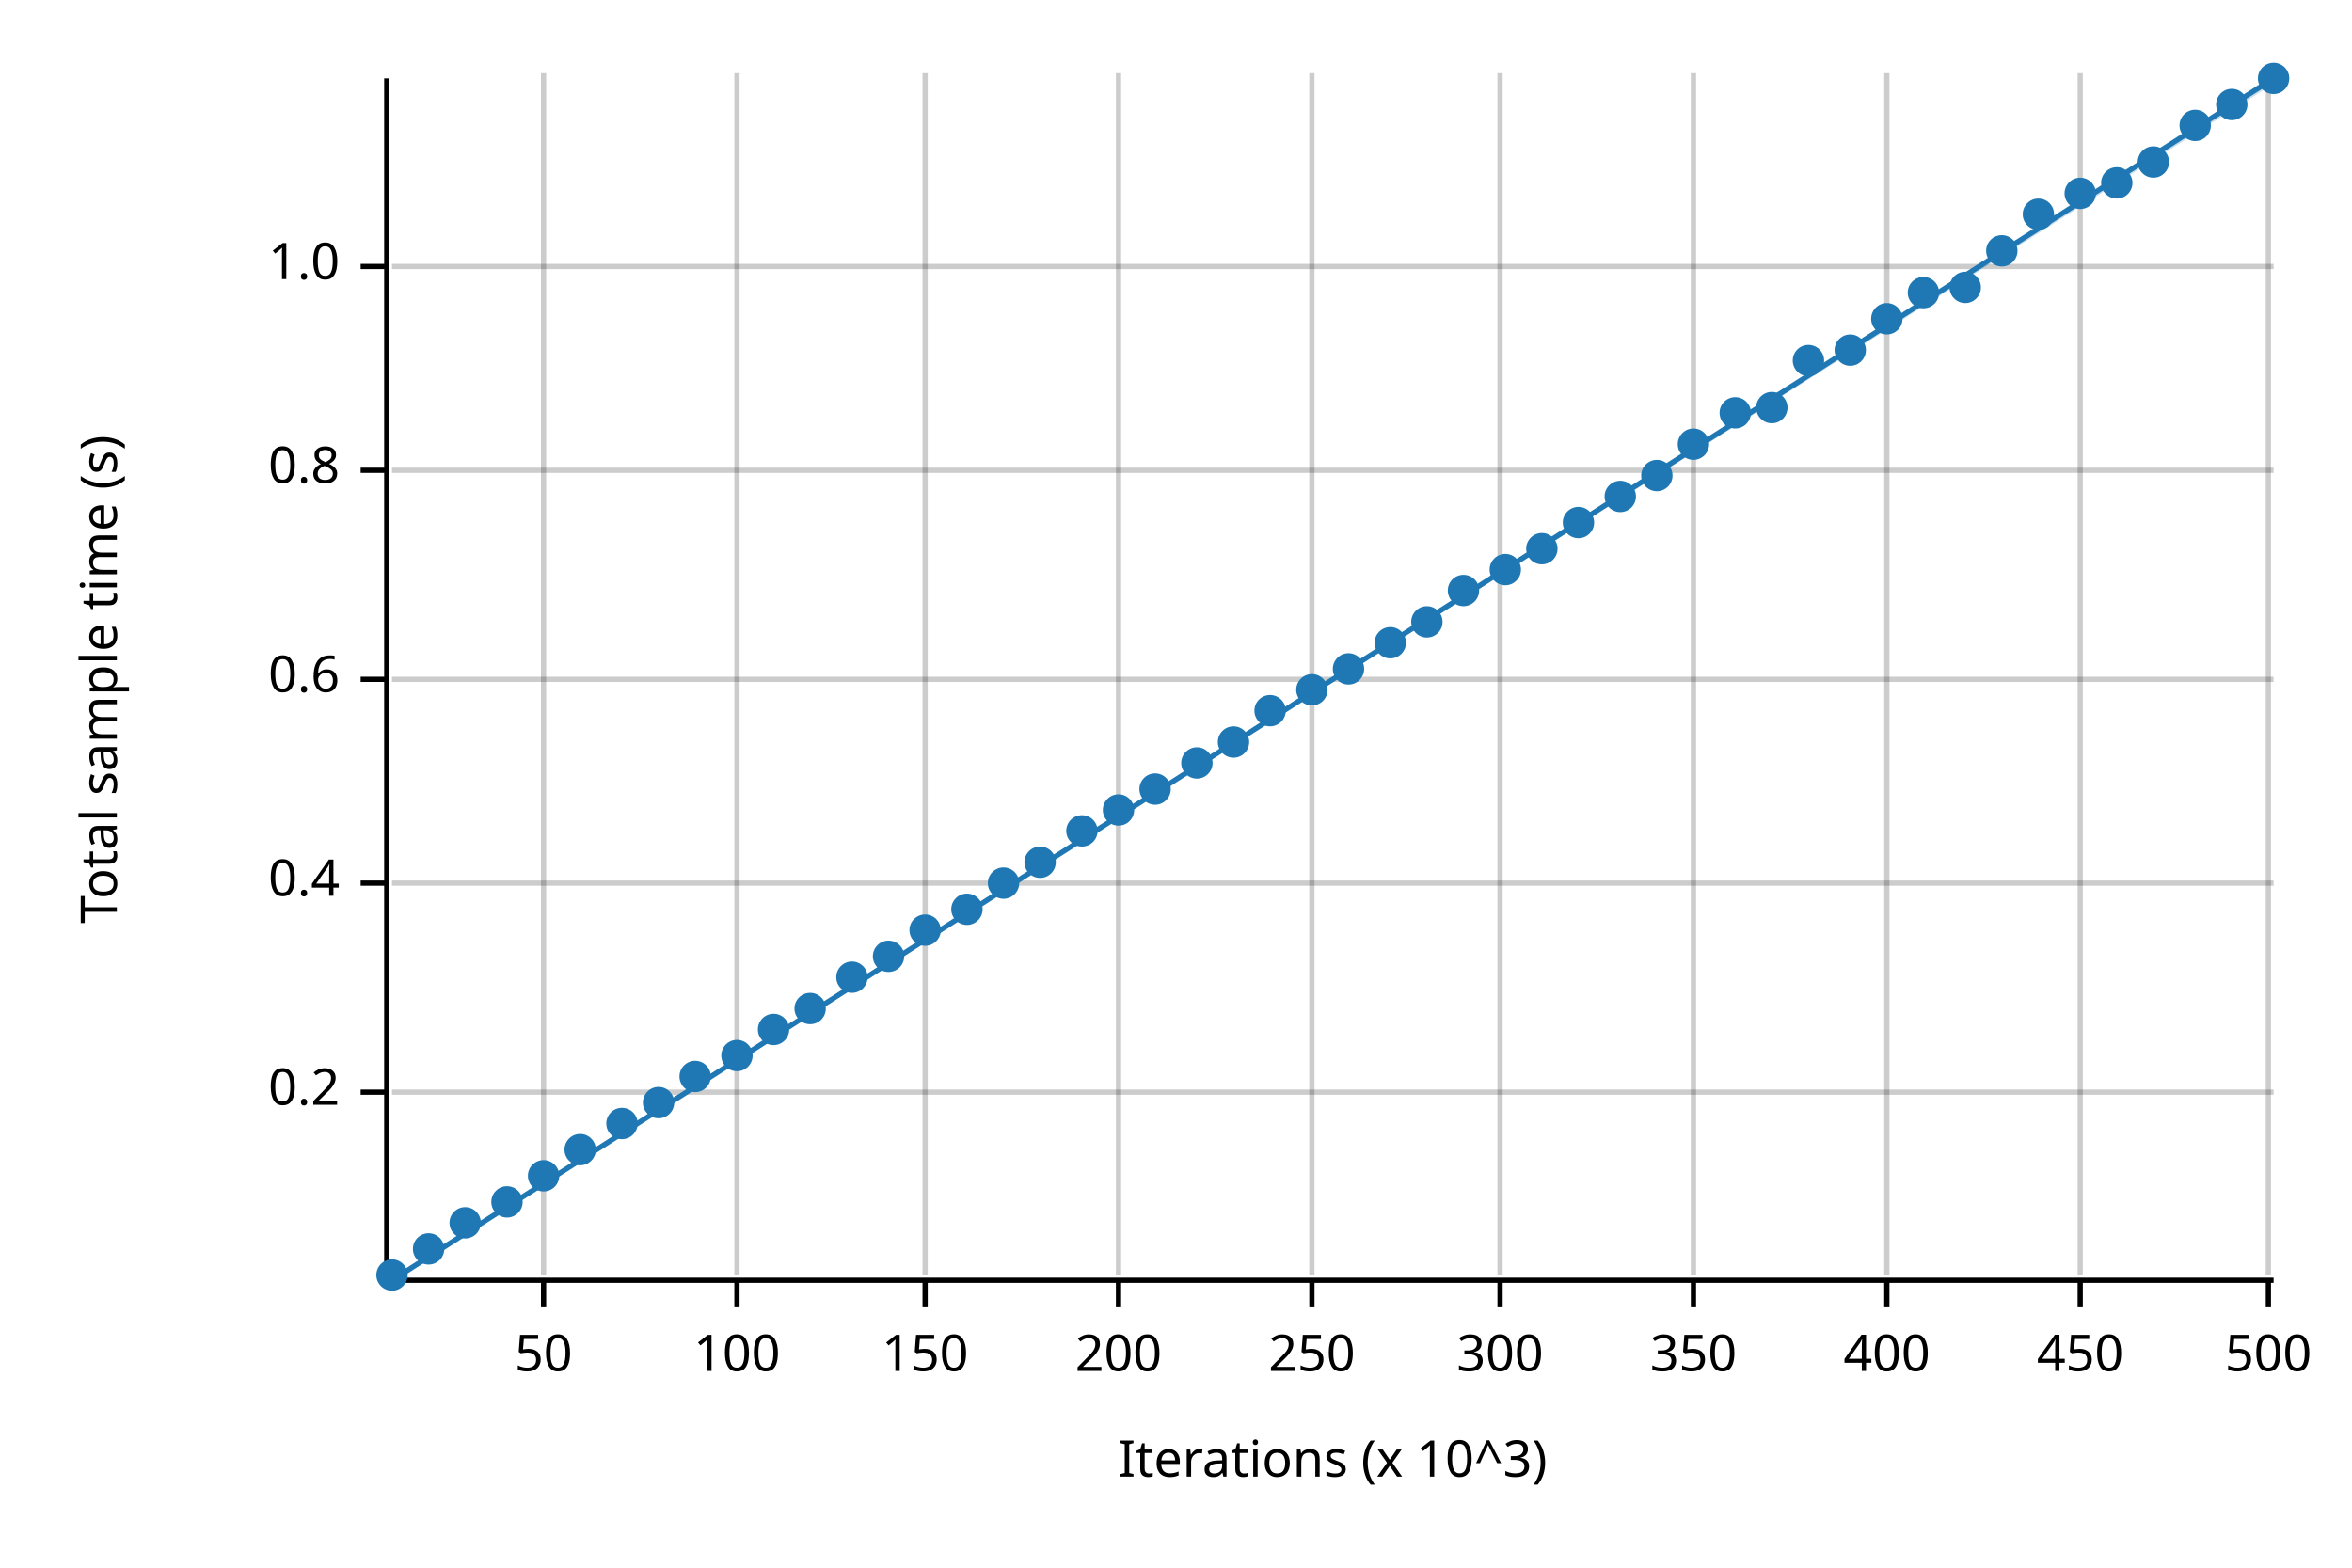
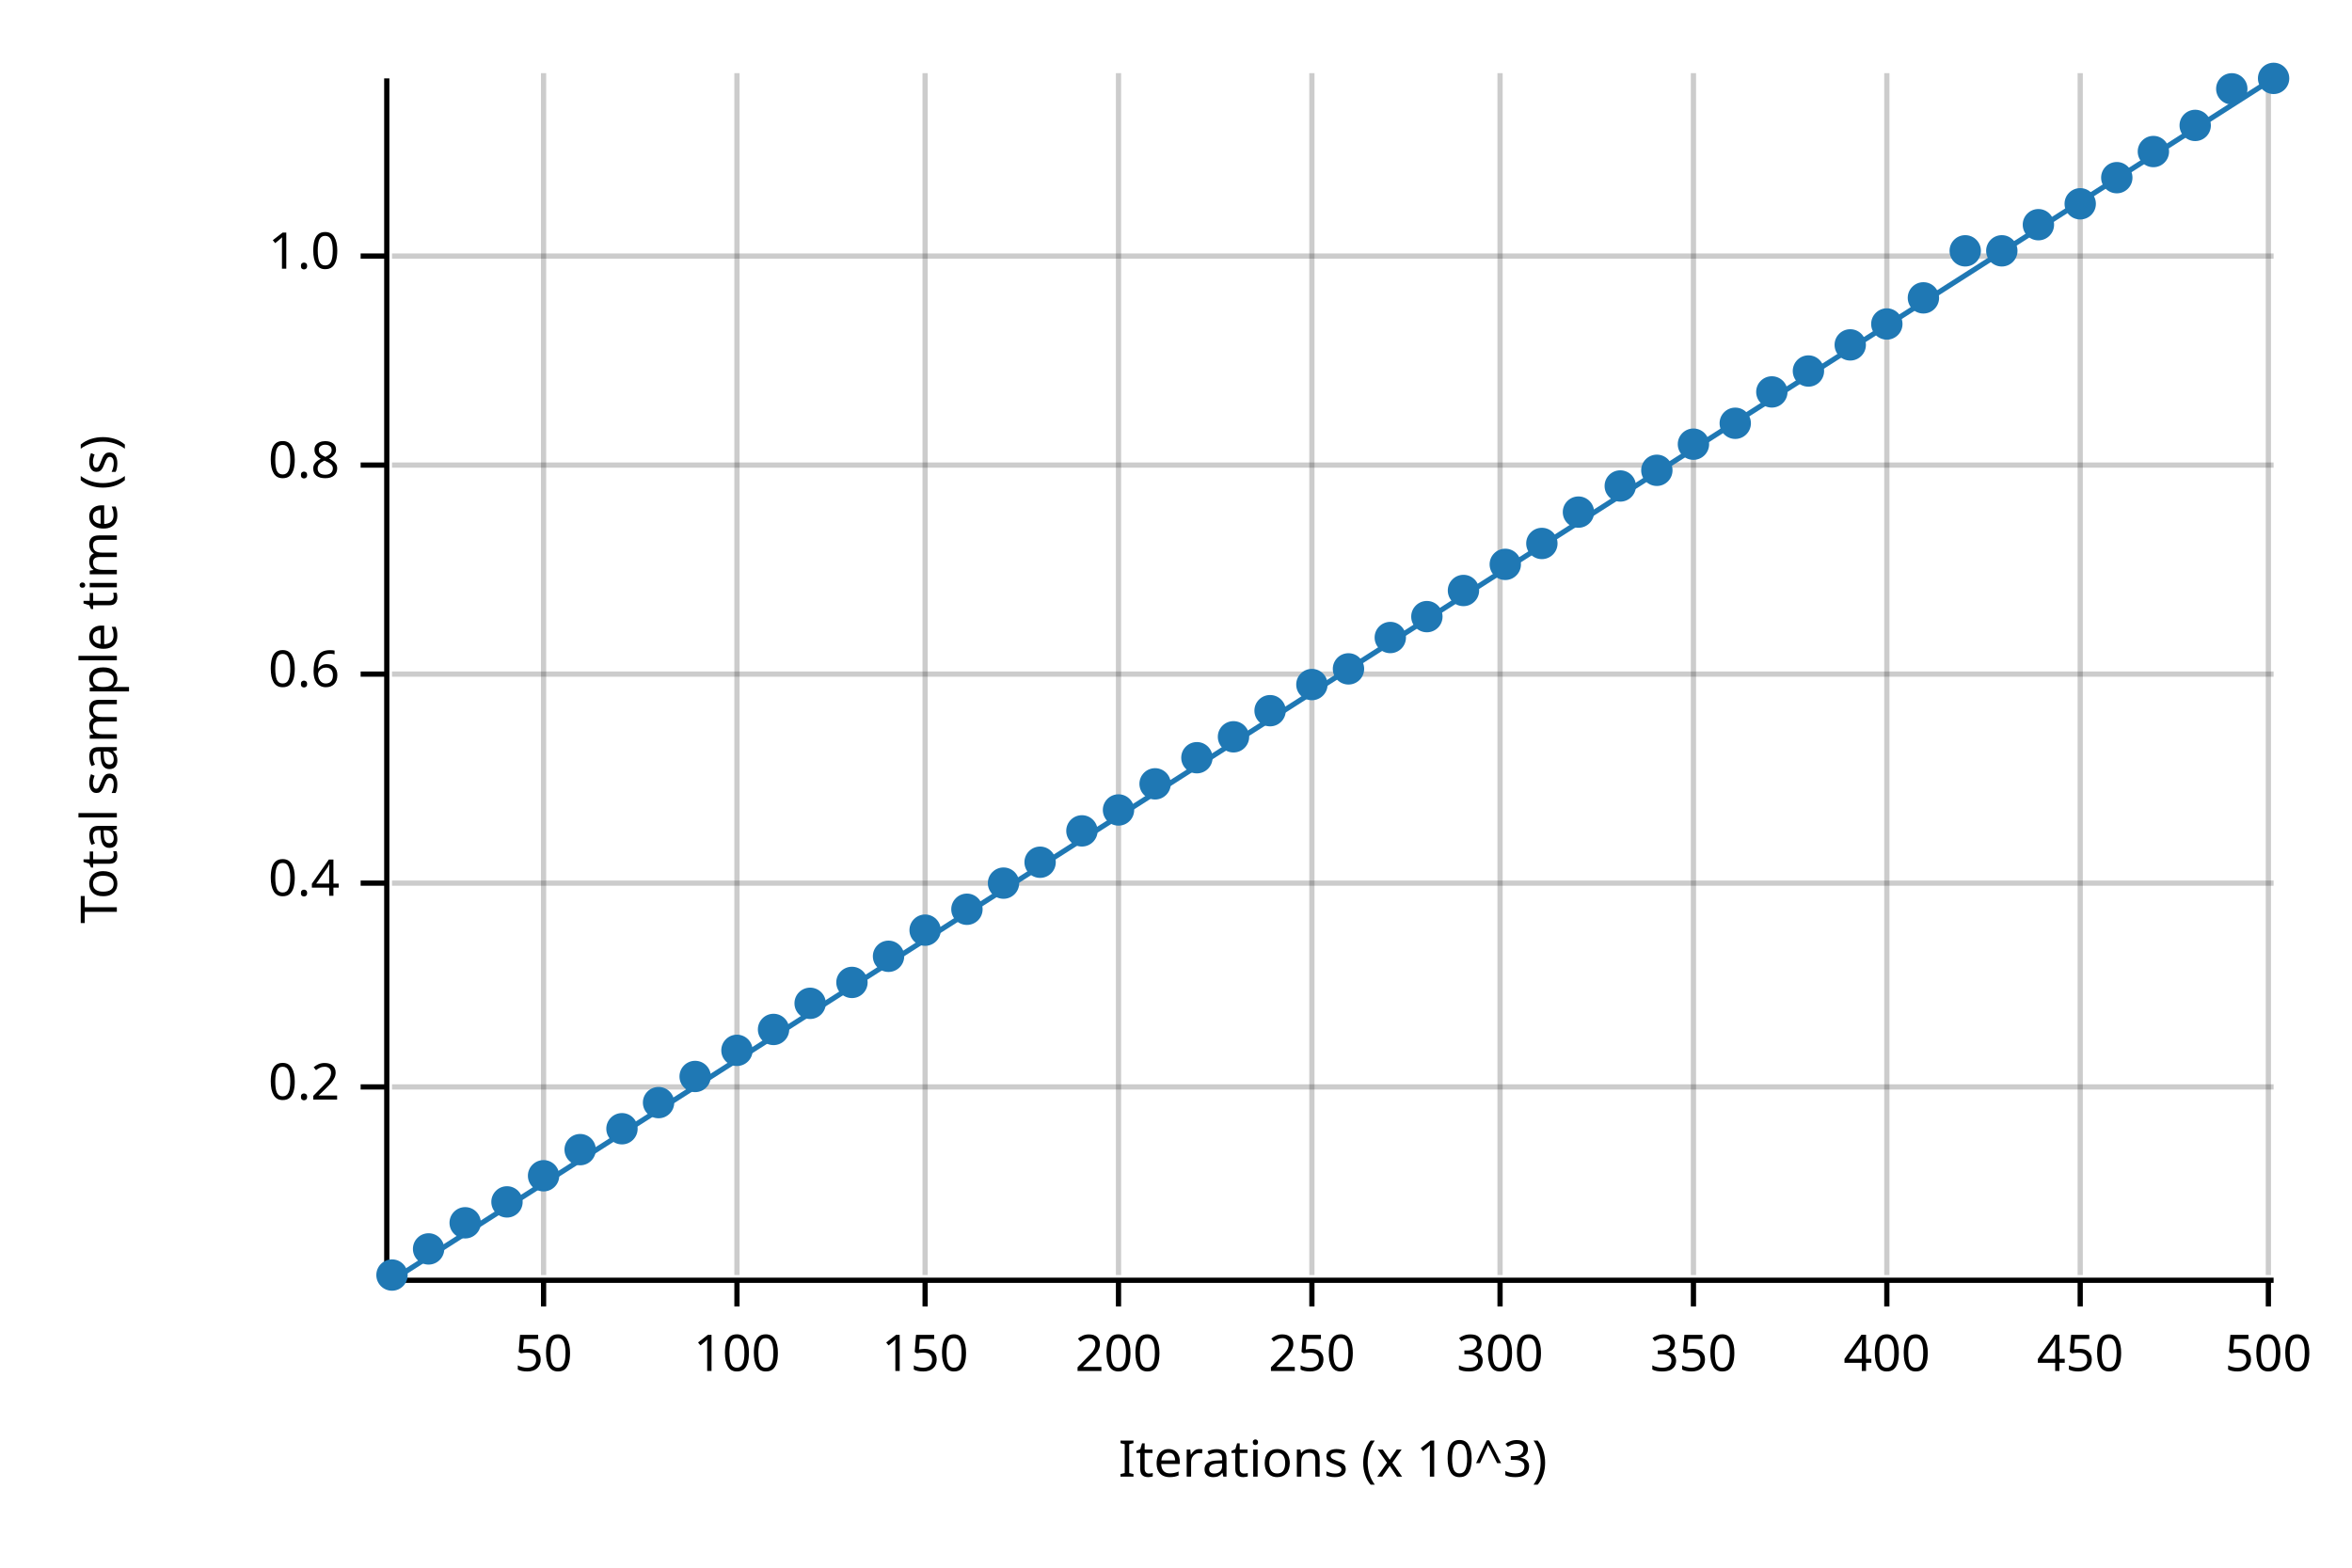
<svg xmlns="http://www.w3.org/2000/svg" width="450" height="300" viewBox="0 0 450 300">
  <text x="15" y="130" dy="0.76em" text-anchor="middle" font-family="sans-serif" font-size="9.677" opacity="1" fill="#000000" transform="rotate(270, 15, 130)">
Total sample time (s)
</text>
  <text x="255" y="285" dy="-0.5ex" text-anchor="middle" font-family="sans-serif" font-size="9.677" opacity="1" fill="#000000">
Iterations (x 10^3)
</text>
  <line opacity="0.2" stroke="#000000" stroke-width="1" x1="104" y1="244" x2="104" y2="14" />
  <line opacity="0.2" stroke="#000000" stroke-width="1" x1="141" y1="244" x2="141" y2="14" />
  <line opacity="0.2" stroke="#000000" stroke-width="1" x1="177" y1="244" x2="177" y2="14" />
  <line opacity="0.2" stroke="#000000" stroke-width="1" x1="214" y1="244" x2="214" y2="14" />
  <line opacity="0.2" stroke="#000000" stroke-width="1" x1="251" y1="244" x2="251" y2="14" />
  <line opacity="0.2" stroke="#000000" stroke-width="1" x1="287" y1="244" x2="287" y2="14" />
  <line opacity="0.2" stroke="#000000" stroke-width="1" x1="324" y1="244" x2="324" y2="14" />
  <line opacity="0.2" stroke="#000000" stroke-width="1" x1="361" y1="244" x2="361" y2="14" />
  <line opacity="0.2" stroke="#000000" stroke-width="1" x1="398" y1="244" x2="398" y2="14" />
  <line opacity="0.2" stroke="#000000" stroke-width="1" x1="434" y1="244" x2="434" y2="14" />
-   <line opacity="0.2" stroke="#000000" stroke-width="1" x1="75" y1="209" x2="435" y2="209" />
+   <line opacity="0.2" stroke="#000000" stroke-width="1" x1="75" y1="208" x2="435" y2="208" />
  <line opacity="0.2" stroke="#000000" stroke-width="1" x1="75" y1="169" x2="435" y2="169" />
-   <line opacity="0.2" stroke="#000000" stroke-width="1" x1="75" y1="130" x2="435" y2="130" />
-   <line opacity="0.2" stroke="#000000" stroke-width="1" x1="75" y1="90" x2="435" y2="90" />
-   <line opacity="0.2" stroke="#000000" stroke-width="1" x1="75" y1="51" x2="435" y2="51" />
+   <line opacity="0.2" stroke="#000000" stroke-width="1" x1="75" y1="129" x2="435" y2="129" />
+   <line opacity="0.2" stroke="#000000" stroke-width="1" x1="75" y1="89" x2="435" y2="89" />
+   <line opacity="0.2" stroke="#000000" stroke-width="1" x1="75" y1="49" x2="435" y2="49" />
  <polyline fill="none" opacity="1" stroke="#000000" stroke-width="1" points="74,15 74,245 " />
-   <text x="65" y="209" dy="0.5ex" text-anchor="end" font-family="sans-serif" font-size="9.677" opacity="1" fill="#000000">
+   <text x="65" y="208" dy="0.5ex" text-anchor="end" font-family="sans-serif" font-size="9.677" opacity="1" fill="#000000">
0.2
</text>
-   <polyline fill="none" opacity="1" stroke="#000000" stroke-width="1" points="69,209 74,209 " />
+   <polyline fill="none" opacity="1" stroke="#000000" stroke-width="1" points="69,208 74,208 " />
  <text x="65" y="169" dy="0.5ex" text-anchor="end" font-family="sans-serif" font-size="9.677" opacity="1" fill="#000000">
0.4
</text>
  <polyline fill="none" opacity="1" stroke="#000000" stroke-width="1" points="69,169 74,169 " />
-   <text x="65" y="130" dy="0.5ex" text-anchor="end" font-family="sans-serif" font-size="9.677" opacity="1" fill="#000000">
+   <text x="65" y="129" dy="0.5ex" text-anchor="end" font-family="sans-serif" font-size="9.677" opacity="1" fill="#000000">
0.6
</text>
-   <polyline fill="none" opacity="1" stroke="#000000" stroke-width="1" points="69,130 74,130 " />
-   <text x="65" y="90" dy="0.5ex" text-anchor="end" font-family="sans-serif" font-size="9.677" opacity="1" fill="#000000">
+   <polyline fill="none" opacity="1" stroke="#000000" stroke-width="1" points="69,129 74,129 " />
+   <text x="65" y="89" dy="0.5ex" text-anchor="end" font-family="sans-serif" font-size="9.677" opacity="1" fill="#000000">
0.8
</text>
-   <polyline fill="none" opacity="1" stroke="#000000" stroke-width="1" points="69,90 74,90 " />
-   <text x="65" y="51" dy="0.5ex" text-anchor="end" font-family="sans-serif" font-size="9.677" opacity="1" fill="#000000">
+   <polyline fill="none" opacity="1" stroke="#000000" stroke-width="1" points="69,89 74,89 " />
+   <text x="65" y="49" dy="0.5ex" text-anchor="end" font-family="sans-serif" font-size="9.677" opacity="1" fill="#000000">
1.0
</text>
-   <polyline fill="none" opacity="1" stroke="#000000" stroke-width="1" points="69,51 74,51 " />
+   <polyline fill="none" opacity="1" stroke="#000000" stroke-width="1" points="69,49 74,49 " />
  <polyline fill="none" opacity="1" stroke="#000000" stroke-width="1" points="75,245 435,245 " />
  <text x="104" y="255" dy="0.76em" text-anchor="middle" font-family="sans-serif" font-size="9.677" opacity="1" fill="#000000">
50
</text>
  <polyline fill="none" opacity="1" stroke="#000000" stroke-width="1" points="104,245 104,250 " />
  <text x="141" y="255" dy="0.76em" text-anchor="middle" font-family="sans-serif" font-size="9.677" opacity="1" fill="#000000">
100
</text>
  <polyline fill="none" opacity="1" stroke="#000000" stroke-width="1" points="141,245 141,250 " />
  <text x="177" y="255" dy="0.76em" text-anchor="middle" font-family="sans-serif" font-size="9.677" opacity="1" fill="#000000">
150
</text>
  <polyline fill="none" opacity="1" stroke="#000000" stroke-width="1" points="177,245 177,250 " />
  <text x="214" y="255" dy="0.76em" text-anchor="middle" font-family="sans-serif" font-size="9.677" opacity="1" fill="#000000">
200
</text>
  <polyline fill="none" opacity="1" stroke="#000000" stroke-width="1" points="214,245 214,250 " />
  <text x="251" y="255" dy="0.76em" text-anchor="middle" font-family="sans-serif" font-size="9.677" opacity="1" fill="#000000">
250
</text>
  <polyline fill="none" opacity="1" stroke="#000000" stroke-width="1" points="251,245 251,250 " />
  <text x="287" y="255" dy="0.76em" text-anchor="middle" font-family="sans-serif" font-size="9.677" opacity="1" fill="#000000">
300
</text>
  <polyline fill="none" opacity="1" stroke="#000000" stroke-width="1" points="287,245 287,250 " />
  <text x="324" y="255" dy="0.76em" text-anchor="middle" font-family="sans-serif" font-size="9.677" opacity="1" fill="#000000">
350
</text>
  <polyline fill="none" opacity="1" stroke="#000000" stroke-width="1" points="324,245 324,250 " />
  <text x="361" y="255" dy="0.76em" text-anchor="middle" font-family="sans-serif" font-size="9.677" opacity="1" fill="#000000">
400
</text>
  <polyline fill="none" opacity="1" stroke="#000000" stroke-width="1" points="361,245 361,250 " />
  <text x="398" y="255" dy="0.76em" text-anchor="middle" font-family="sans-serif" font-size="9.677" opacity="1" fill="#000000">
450
</text>
  <polyline fill="none" opacity="1" stroke="#000000" stroke-width="1" points="398,245 398,250 " />
  <text x="434" y="255" dy="0.76em" text-anchor="middle" font-family="sans-serif" font-size="9.677" opacity="1" fill="#000000">
500
</text>
  <polyline fill="none" opacity="1" stroke="#000000" stroke-width="1" points="434,245 434,250 " />
  <circle cx="75" cy="244" r="3" opacity="1" fill="#1F78B4" stroke="none" stroke-width="1" />
  <circle cx="82" cy="239" r="3" opacity="1" fill="#1F78B4" stroke="none" stroke-width="1" />
  <circle cx="89" cy="234" r="3" opacity="1" fill="#1F78B4" stroke="none" stroke-width="1" />
  <circle cx="97" cy="230" r="3" opacity="1" fill="#1F78B4" stroke="none" stroke-width="1" />
  <circle cx="104" cy="225" r="3" opacity="1" fill="#1F78B4" stroke="none" stroke-width="1" />
  <circle cx="111" cy="220" r="3" opacity="1" fill="#1F78B4" stroke="none" stroke-width="1" />
-   <circle cx="119" cy="215" r="3" opacity="1" fill="#1F78B4" stroke="none" stroke-width="1" />
+   <circle cx="119" cy="216" r="3" opacity="1" fill="#1F78B4" stroke="none" stroke-width="1" />
  <circle cx="126" cy="211" r="3" opacity="1" fill="#1F78B4" stroke="none" stroke-width="1" />
  <circle cx="133" cy="206" r="3" opacity="1" fill="#1F78B4" stroke="none" stroke-width="1" />
-   <circle cx="141" cy="202" r="3" opacity="1" fill="#1F78B4" stroke="none" stroke-width="1" />
+   <circle cx="141" cy="201" r="3" opacity="1" fill="#1F78B4" stroke="none" stroke-width="1" />
  <circle cx="148" cy="197" r="3" opacity="1" fill="#1F78B4" stroke="none" stroke-width="1" />
-   <circle cx="155" cy="193" r="3" opacity="1" fill="#1F78B4" stroke="none" stroke-width="1" />
-   <circle cx="163" cy="187" r="3" opacity="1" fill="#1F78B4" stroke="none" stroke-width="1" />
+   <circle cx="155" cy="192" r="3" opacity="1" fill="#1F78B4" stroke="none" stroke-width="1" />
+   <circle cx="163" cy="188" r="3" opacity="1" fill="#1F78B4" stroke="none" stroke-width="1" />
  <circle cx="170" cy="183" r="3" opacity="1" fill="#1F78B4" stroke="none" stroke-width="1" />
  <circle cx="177" cy="178" r="3" opacity="1" fill="#1F78B4" stroke="none" stroke-width="1" />
  <circle cx="185" cy="174" r="3" opacity="1" fill="#1F78B4" stroke="none" stroke-width="1" />
  <circle cx="192" cy="169" r="3" opacity="1" fill="#1F78B4" stroke="none" stroke-width="1" />
  <circle cx="199" cy="165" r="3" opacity="1" fill="#1F78B4" stroke="none" stroke-width="1" />
  <circle cx="207" cy="159" r="3" opacity="1" fill="#1F78B4" stroke="none" stroke-width="1" />
  <circle cx="214" cy="155" r="3" opacity="1" fill="#1F78B4" stroke="none" stroke-width="1" />
-   <circle cx="221" cy="151" r="3" opacity="1" fill="#1F78B4" stroke="none" stroke-width="1" />
-   <circle cx="229" cy="146" r="3" opacity="1" fill="#1F78B4" stroke="none" stroke-width="1" />
-   <circle cx="236" cy="142" r="3" opacity="1" fill="#1F78B4" stroke="none" stroke-width="1" />
+   <circle cx="221" cy="150" r="3" opacity="1" fill="#1F78B4" stroke="none" stroke-width="1" />
+   <circle cx="229" cy="145" r="3" opacity="1" fill="#1F78B4" stroke="none" stroke-width="1" />
+   <circle cx="236" cy="141" r="3" opacity="1" fill="#1F78B4" stroke="none" stroke-width="1" />
  <circle cx="243" cy="136" r="3" opacity="1" fill="#1F78B4" stroke="none" stroke-width="1" />
-   <circle cx="251" cy="132" r="3" opacity="1" fill="#1F78B4" stroke="none" stroke-width="1" />
+   <circle cx="251" cy="131" r="3" opacity="1" fill="#1F78B4" stroke="none" stroke-width="1" />
  <circle cx="258" cy="128" r="3" opacity="1" fill="#1F78B4" stroke="none" stroke-width="1" />
-   <circle cx="266" cy="123" r="3" opacity="1" fill="#1F78B4" stroke="none" stroke-width="1" />
-   <circle cx="273" cy="119" r="3" opacity="1" fill="#1F78B4" stroke="none" stroke-width="1" />
+   <circle cx="266" cy="122" r="3" opacity="1" fill="#1F78B4" stroke="none" stroke-width="1" />
+   <circle cx="273" cy="118" r="3" opacity="1" fill="#1F78B4" stroke="none" stroke-width="1" />
  <circle cx="280" cy="113" r="3" opacity="1" fill="#1F78B4" stroke="none" stroke-width="1" />
-   <circle cx="288" cy="109" r="3" opacity="1" fill="#1F78B4" stroke="none" stroke-width="1" />
-   <circle cx="295" cy="105" r="3" opacity="1" fill="#1F78B4" stroke="none" stroke-width="1" />
-   <circle cx="302" cy="100" r="3" opacity="1" fill="#1F78B4" stroke="none" stroke-width="1" />
-   <circle cx="310" cy="95" r="3" opacity="1" fill="#1F78B4" stroke="none" stroke-width="1" />
-   <circle cx="317" cy="91" r="3" opacity="1" fill="#1F78B4" stroke="none" stroke-width="1" />
+   <circle cx="288" cy="108" r="3" opacity="1" fill="#1F78B4" stroke="none" stroke-width="1" />
+   <circle cx="295" cy="104" r="3" opacity="1" fill="#1F78B4" stroke="none" stroke-width="1" />
+   <circle cx="302" cy="98" r="3" opacity="1" fill="#1F78B4" stroke="none" stroke-width="1" />
+   <circle cx="310" cy="93" r="3" opacity="1" fill="#1F78B4" stroke="none" stroke-width="1" />
+   <circle cx="317" cy="90" r="3" opacity="1" fill="#1F78B4" stroke="none" stroke-width="1" />
  <circle cx="324" cy="85" r="3" opacity="1" fill="#1F78B4" stroke="none" stroke-width="1" />
-   <circle cx="332" cy="79" r="3" opacity="1" fill="#1F78B4" stroke="none" stroke-width="1" />
-   <circle cx="339" cy="78" r="3" opacity="1" fill="#1F78B4" stroke="none" stroke-width="1" />
-   <circle cx="346" cy="69" r="3" opacity="1" fill="#1F78B4" stroke="none" stroke-width="1" />
-   <circle cx="354" cy="67" r="3" opacity="1" fill="#1F78B4" stroke="none" stroke-width="1" />
-   <circle cx="361" cy="61" r="3" opacity="1" fill="#1F78B4" stroke="none" stroke-width="1" />
-   <circle cx="368" cy="56" r="3" opacity="1" fill="#1F78B4" stroke="none" stroke-width="1" />
-   <circle cx="376" cy="55" r="3" opacity="1" fill="#1F78B4" stroke="none" stroke-width="1" />
+   <circle cx="332" cy="81" r="3" opacity="1" fill="#1F78B4" stroke="none" stroke-width="1" />
+   <circle cx="339" cy="75" r="3" opacity="1" fill="#1F78B4" stroke="none" stroke-width="1" />
+   <circle cx="346" cy="71" r="3" opacity="1" fill="#1F78B4" stroke="none" stroke-width="1" />
+   <circle cx="354" cy="66" r="3" opacity="1" fill="#1F78B4" stroke="none" stroke-width="1" />
+   <circle cx="361" cy="62" r="3" opacity="1" fill="#1F78B4" stroke="none" stroke-width="1" />
+   <circle cx="368" cy="57" r="3" opacity="1" fill="#1F78B4" stroke="none" stroke-width="1" />
+   <circle cx="376" cy="48" r="3" opacity="1" fill="#1F78B4" stroke="none" stroke-width="1" />
  <circle cx="383" cy="48" r="3" opacity="1" fill="#1F78B4" stroke="none" stroke-width="1" />
-   <circle cx="390" cy="41" r="3" opacity="1" fill="#1F78B4" stroke="none" stroke-width="1" />
-   <circle cx="398" cy="37" r="3" opacity="1" fill="#1F78B4" stroke="none" stroke-width="1" />
-   <circle cx="405" cy="35" r="3" opacity="1" fill="#1F78B4" stroke="none" stroke-width="1" />
-   <circle cx="412" cy="31" r="3" opacity="1" fill="#1F78B4" stroke="none" stroke-width="1" />
+   <circle cx="390" cy="43" r="3" opacity="1" fill="#1F78B4" stroke="none" stroke-width="1" />
+   <circle cx="398" cy="39" r="3" opacity="1" fill="#1F78B4" stroke="none" stroke-width="1" />
+   <circle cx="405" cy="34" r="3" opacity="1" fill="#1F78B4" stroke="none" stroke-width="1" />
+   <circle cx="412" cy="29" r="3" opacity="1" fill="#1F78B4" stroke="none" stroke-width="1" />
  <circle cx="420" cy="24" r="3" opacity="1" fill="#1F78B4" stroke="none" stroke-width="1" />
-   <circle cx="427" cy="20" r="3" opacity="1" fill="#1F78B4" stroke="none" stroke-width="1" />
+   <circle cx="427" cy="17" r="3" opacity="1" fill="#1F78B4" stroke="none" stroke-width="1" />
  <circle cx="435" cy="15" r="3" opacity="1" fill="#1F78B4" stroke="none" stroke-width="1" />
  <polyline fill="none" opacity="1" stroke="#1F78B4" stroke-width="1" points="75,245 435,15 " />
-   <polygon opacity="0.25" fill="#1F78B4" points="75,245 435,16 435,15 " />
+   <polygon opacity="0.25" fill="#1F78B4" points="75,245 435,15 435,15 " />
</svg>
